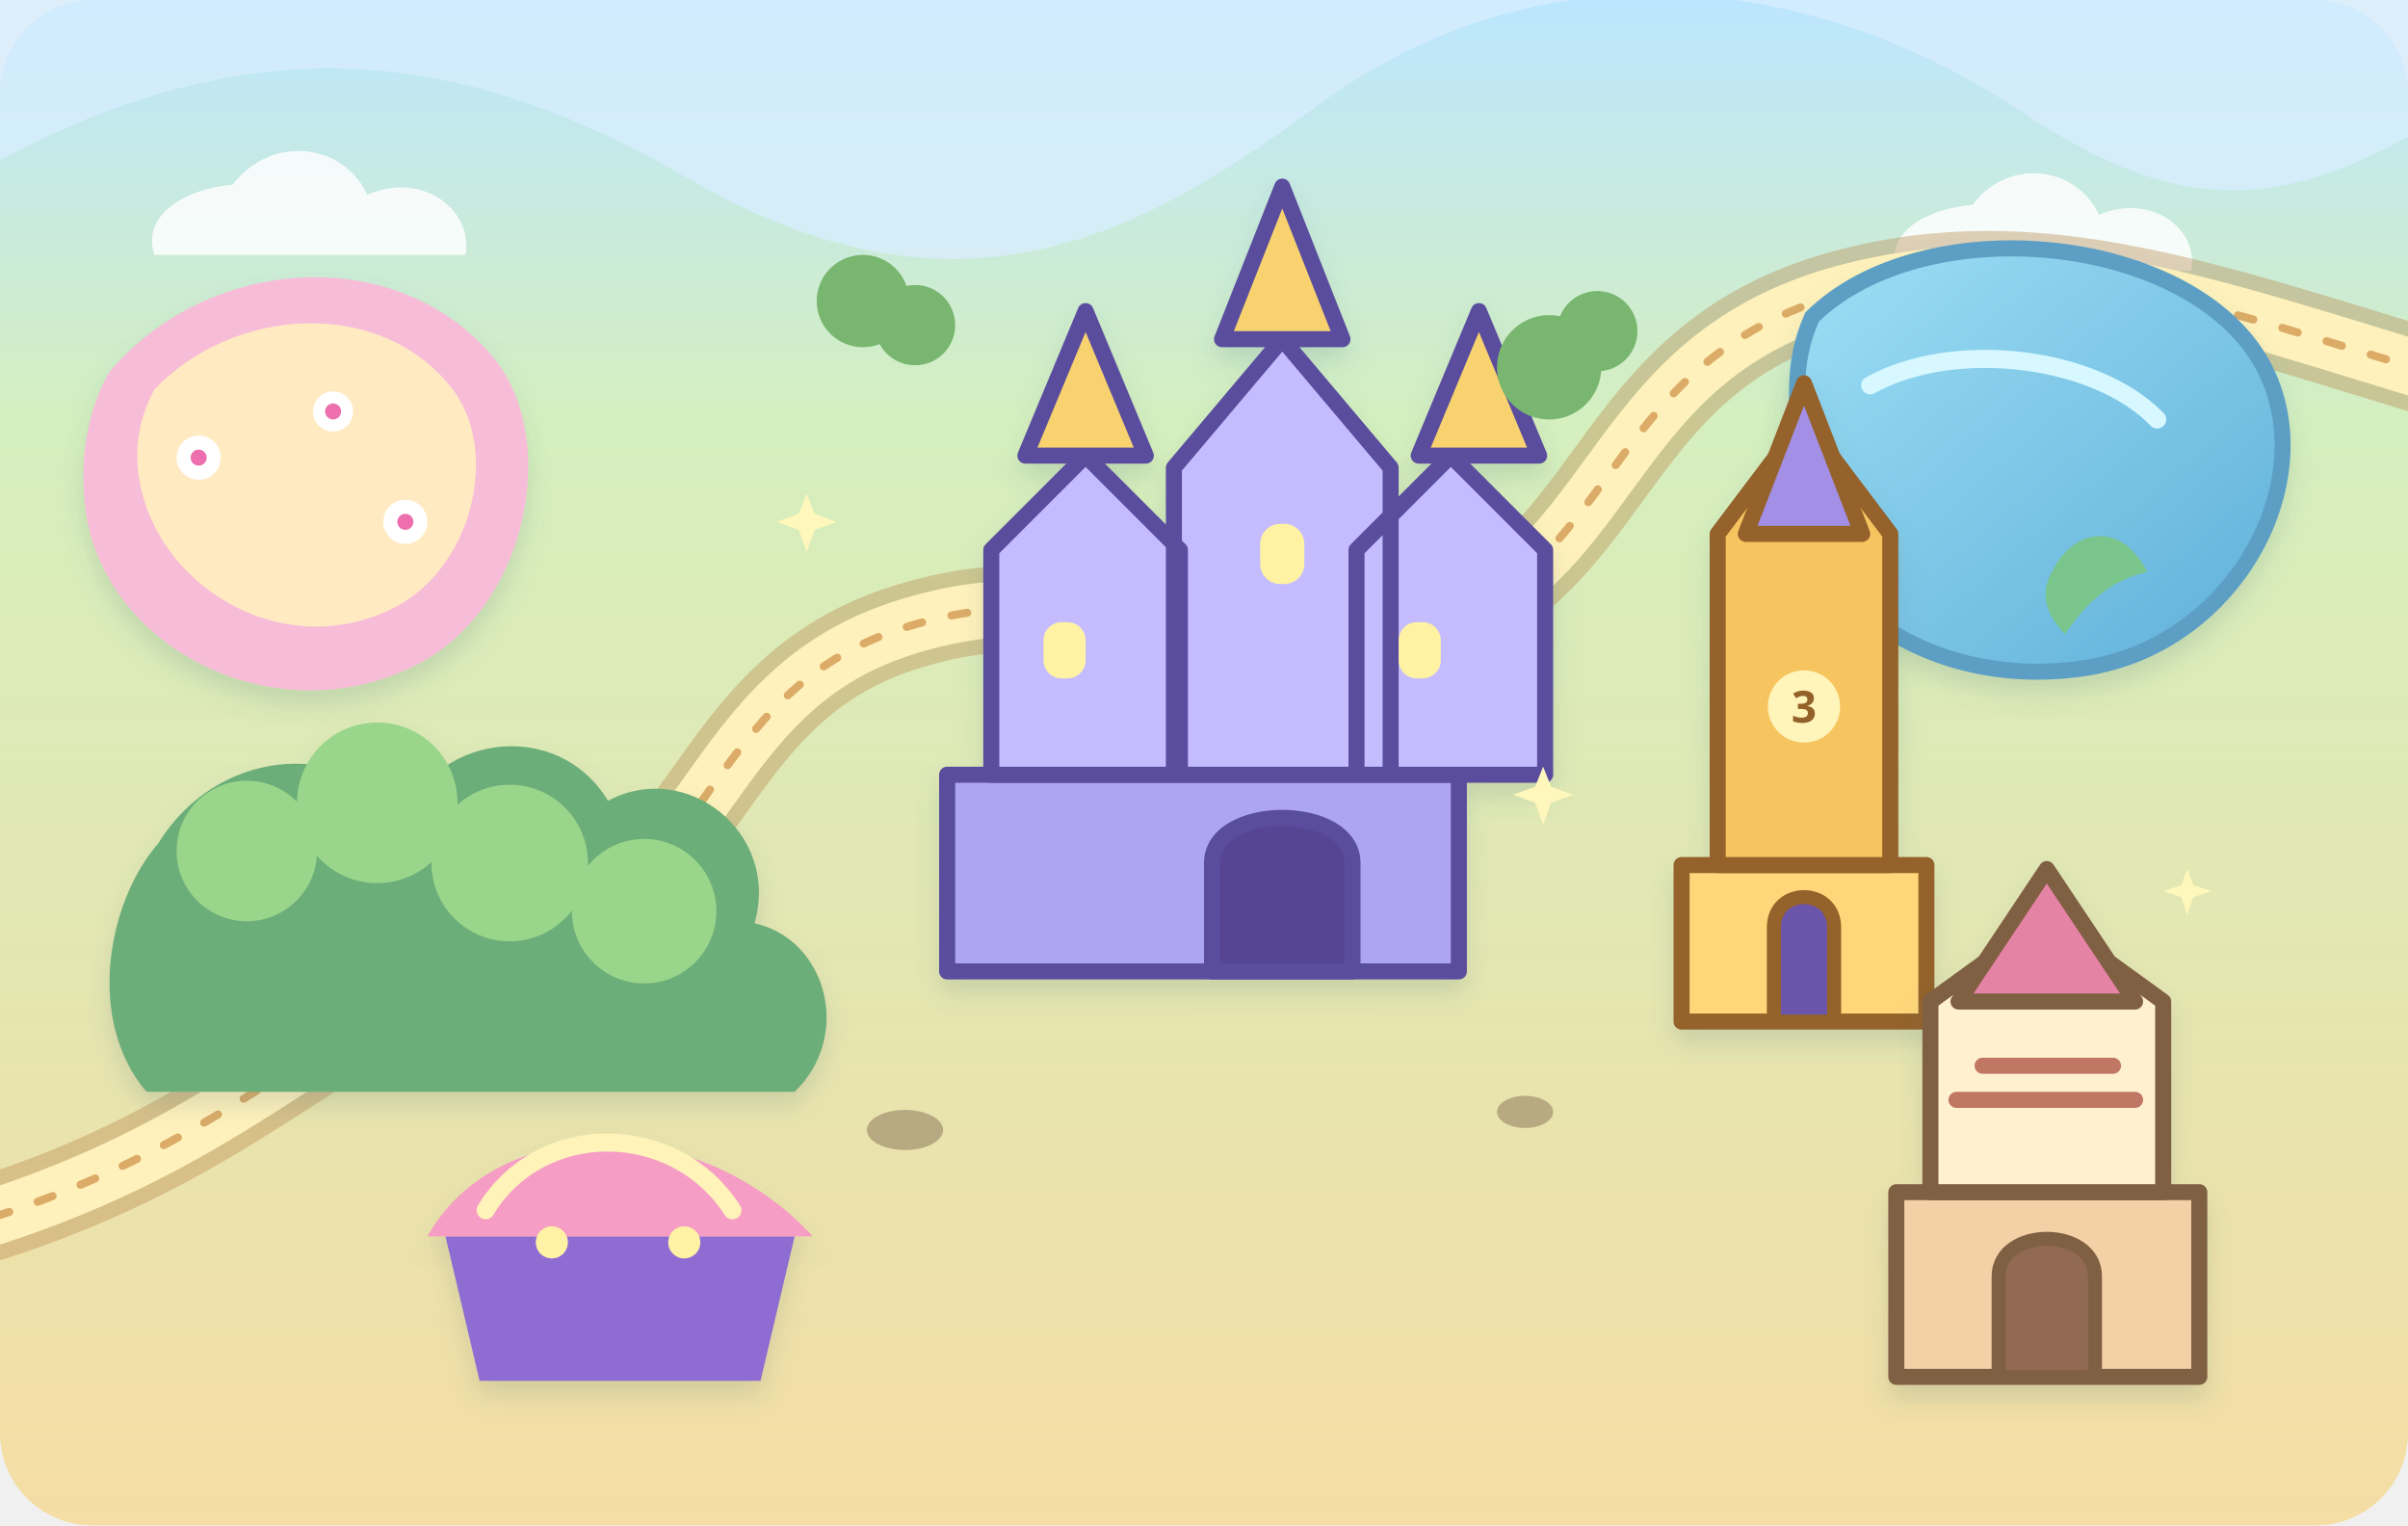
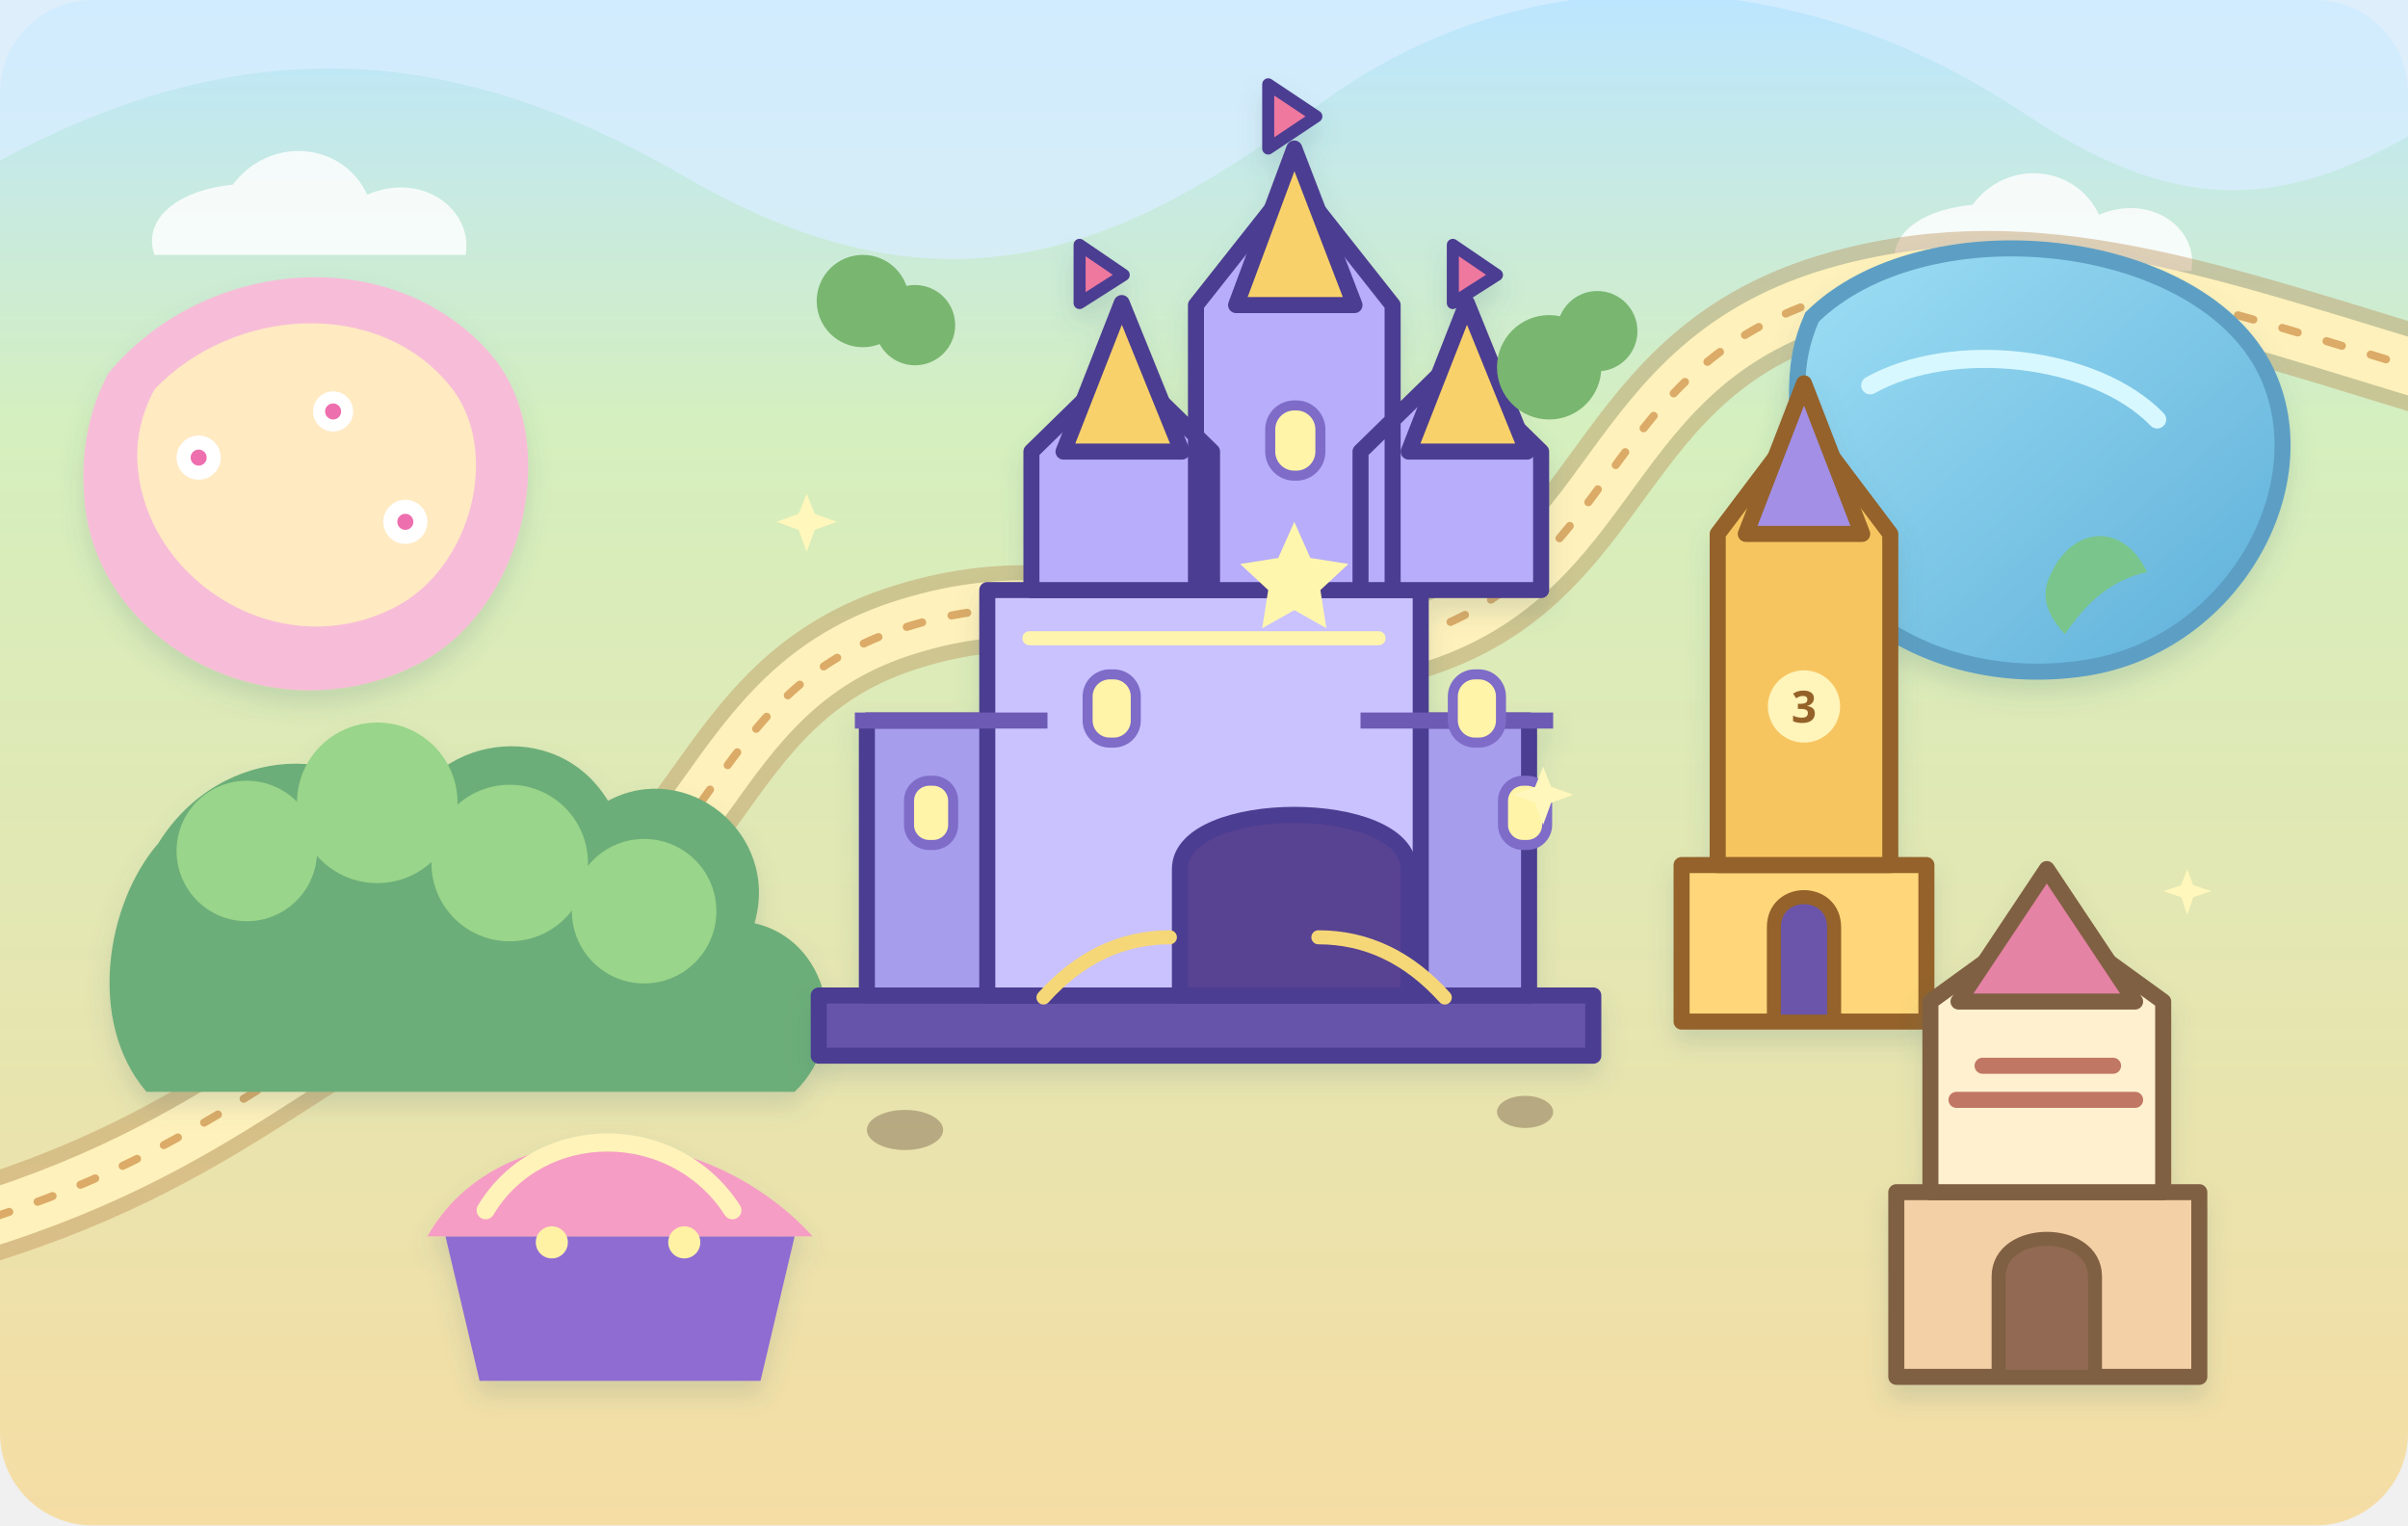
<svg xmlns="http://www.w3.org/2000/svg" viewBox="0 0 1200 760" role="img" aria-labelledby="title desc">
  <defs>
    <linearGradient id="ground" x1="0" y1="0" x2="0" y2="760" gradientUnits="userSpaceOnUse">
      <stop stop-color="#bce6ff" />
      <stop offset=".28" stop-color="#d5efbe" />
      <stop offset="1" stop-color="#f5dda4" />
    </linearGradient>
    <linearGradient id="water" x1="0" y1="0" x2="1" y2="1">
      <stop stop-color="#9edff5" />
      <stop offset="1" stop-color="#5eafd9" />
    </linearGradient>
    <filter id="soft" x="-20%" y="-20%" width="140%" height="140%">
      <feDropShadow dx="0" dy="7" stdDeviation="6" flood-color="#52767a" flood-opacity=".18" />
    </filter>
  </defs>
  <rect width="1200" height="760" rx="46" fill="url(#ground)" />
  <path d="M0 80C138 5 245 32 343 89c130 75 219 34 313-36 105-78 239-72 352 3 73 49 124 50 192 12v-68H0Z" fill="#d9eeff" opacity=".76" />
  <g fill="#fff" opacity=".83">
    <path d="M116 92c19-25 55-21 67 5 28-12 53 8 49 30H77c-6-17 10-32 39-35Z" />
    <path d="M983 102c18-24 52-19 63 5 26-11 50 7 46 28H945c-5-16 9-30 38-33Z" />
  </g>
  <path d="M-25 613C117 573 157 507 247 481c111-33 100-137 206-169 101-31 154 31 244 7 113-30 97-139 222-173 96-26 180 6 306 44" fill="none" stroke="#b8854b" stroke-width="43" stroke-linecap="round" opacity=".38" />
  <path d="M-25 613C117 573 157 507 247 481c111-33 100-137 206-169 101-31 154 31 244 7 113-30 97-139 222-173 96-26 180 6 306 44" fill="none" stroke="#fff1bb" stroke-width="28" stroke-linecap="round" />
  <path d="M-25 613C117 573 157 507 247 481c111-33 100-137 206-169 101-31 154 31 244 7 113-30 97-139 222-173 96-26 180 6 306 44" fill="none" stroke="#dbab67" stroke-width="4" stroke-dasharray="8 15" stroke-linecap="round" />
  <g filter="url(#soft)">
    <path d="M54 186c48-58 142-66 191-9 35 41 18 126-37 154-72 37-161-10-166-83-2-25 3-45 12-62Z" fill="#f7bdd8" />
    <path d="M77 194c39-41 111-46 147-2 26 31 12 91-28 111-56 28-120-12-127-67-2-15 1-29 8-42Z" fill="#ffeac2" />
  </g>
  <g fill="#fff">
    <circle cx="99" cy="228" r="11" />
    <circle cx="166" cy="205" r="10" />
    <circle cx="202" cy="260" r="11" />
  </g>
  <g fill="#ee6fae">
    <circle cx="99" cy="228" r="4" />
    <circle cx="166" cy="205" r="4" />
    <circle cx="202" cy="260" r="4" />
  </g>
  <g filter="url(#soft)">
    <path d="M903 158c55-54 185-42 223 21 34 57-11 143-88 154-83 12-151-43-143-107 2-27-3-43 8-68Z" fill="url(#water)" stroke="#5d9fc4" stroke-width="8" />
    <path d="M932 192c41-23 112-15 143 17" fill="none" stroke="#d8f8ff" stroke-width="9" stroke-linecap="round" />
  </g>
  <path d="M1022 286c11-24 36-26 48-1-18 4-30 15-41 31-10-11-12-20-7-30Z" fill="#7ac58b" />
  <g filter="url(#soft)">
    <path d="M79 420c31-50 99-52 122-9 12-44 76-55 102-12 39-21 86 16 73 61 36 8 49 56 20 84H73c-30-35-20-94 6-124Z" fill="#6cae79" />
    <g fill="#99d58a">
      <circle cx="123" cy="424" r="35" />
      <circle cx="188" cy="400" r="40" />
      <circle cx="254" cy="430" r="39" />
      <circle cx="321" cy="454" r="36" />
    </g>
  </g>
-   <g filter="url(#soft)" stroke="#5a4d9e" stroke-linejoin="round">
-     <path d="M472 386h255v98H472z" fill="#ada5f1" stroke-width="8" />
-     <path d="M494 386V274l47-47 47 47v112Zm91 0V233l54-64 54 64v153Zm91 0V274l47-47 47 47v112Z" fill="#c4bcff" stroke-width="8" />
-     <path d="m511 227 30-72 30 72zm98-58 30-76 30 76zm98 58 30-72 30 72z" fill="#f7d26e" stroke-width="8" />
-     <path d="M604 484v-54c0-30 70-30 70 0v54Z" fill="#574593" stroke-width="8" />
+   <g filter="url(#soft)" stroke="#4c3d91" stroke-linejoin="round">
+     <path d="M408 496h386v30H408z" fill="#6653aa" stroke-width="8" />
+     <path d="M432 496V359h82v137Zm248 0V359h82v137Z" fill="#a69ded" stroke-width="8" />
+     <path d="M492 496V294h216v202Z" fill="#c9c2ff" stroke-width="8" />
+     <path d="M514 294V225l45-44 45 44v69Zm82 0V152l49-62 49 62v142Zm82 0V225l45-44 45 44v69Z" fill="#b7adfa" stroke-width="8" />
+     <path d="m530 225 29-74 30 74zm86-73 29-78 30 78zm86 73 29-74 30 74z" fill="#f8d16a" stroke-width="8" />
+     <path d="M538 151v-29l22 15zm94-77V42l24 16zm92 77v-29l22 15z" fill="#ef789f" stroke-width="6" />
+     <path d="M588 496v-63c0-36 114-36 114 0v63Z" fill="#584292" stroke-width="8" />
+     <path d="M426 359h96m156 0h96" stroke="#6d5ab4" stroke-width="8" />
+     <path d="M513 318h174" stroke="#fff4ad" stroke-width="7" stroke-linecap="round" />
  </g>
-   <g fill="#fff2a2">
-     <rect x="520" y="310" width="21" height="28" rx="9" />
-     <rect x="628" y="261" width="22" height="30" rx="10" />
-     <rect x="697" y="310" width="21" height="28" rx="9" />
+   <g fill="#fff4a7" stroke="#7e6cc8" stroke-width="5">
+     <rect x="453" y="389" width="22" height="32" rx="10" />
+     <rect x="542" y="336" width="24" height="34" rx="11" />
+     <rect x="633" y="202" width="25" height="35" rx="12" />
+     <rect x="724" y="336" width="24" height="34" rx="11" />
+     <rect x="749" y="389" width="22" height="32" rx="10" />
  </g>
+   <path d="m645 260 8 18 19 3-14 13 3 19-16-9-16 9 3-19-14-13 19-3z" fill="#fff6ad" />
+   <path d="M520 497c18-20 39-30 63-30m74 0c24 0 45 10 63 30" fill="none" stroke="#f6d778" stroke-width="7" stroke-linecap="round" />
  <g filter="url(#soft)" stroke="#946229" stroke-linejoin="round">
    <path d="M838 431h122v78H838z" fill="#ffd77a" stroke-width="8" />
    <path d="M856 431V266l43-57 43 57v165Z" fill="#f7c560" stroke-width="8" />
    <path d="m870 266 29-75 29 75z" fill="#a38fe5" stroke-width="8" />
    <path d="M884 509v-47c0-20 30-20 30 0v47Z" fill="#6b54aa" stroke-width="7" />
  </g>
  <circle cx="899" cy="352" r="18" fill="#fff4ba" />
  <text x="899" y="360" text-anchor="middle" font-family="sans-serif" font-size="22" font-weight="800" fill="#946229">3</text>
  <g filter="url(#soft)">
    <path d="M222 616h174l-17 72H239z" fill="#8e6cd2" />
    <path d="M213 616c35-62 135-62 192 0Z" fill="#f59dc4" />
    <path d="M242 603c27-45 94-45 123 0" fill="none" stroke="#fff3ba" stroke-width="9" stroke-linecap="round" />
    <circle cx="275" cy="619" r="8" fill="#fff2a5" />
    <circle cx="341" cy="619" r="8" fill="#fff2a5" />
  </g>
  <g filter="url(#soft)" stroke="#806043" stroke-linejoin="round">
    <path d="M945 594h151v92H945z" fill="#f4d0a7" stroke-width="8" />
    <path d="M962 594V499l58-42 58 42v95Z" fill="#fff0cf" stroke-width="8" />
    <path d="m976 499 44-66 44 66z" fill="#e583a5" stroke-width="8" />
    <path d="M996 686v-50c0-25 48-25 48 0v50Z" fill="#926a53" stroke-width="7" />
  </g>
  <path d="M975 548h89" stroke="#c07763" stroke-width="8" stroke-linecap="round" />
  <path d="M988 531h65" stroke="#c07763" stroke-width="8" stroke-linecap="round" />
  <g fill="#79b670">
    <circle cx="430" cy="150" r="23" />
    <circle cx="456" cy="162" r="20" />
    <circle cx="772" cy="183" r="26" />
    <circle cx="796" cy="165" r="20" />
  </g>
  <g fill="#8c795d" opacity=".54">
    <ellipse cx="451" cy="563" rx="19" ry="10" />
    <ellipse cx="760" cy="554" rx="14" ry="8" />
  </g>
  <g fill="#fff7bb">
    <path d="m402 246 4 10 11 4-11 4-4 11-4-11-11-4 11-4z" />
    <path d="m769 382 4 10 11 4-11 4-4 11-4-11-11-4 11-4z" />
    <path d="m1090 433 3 8 9 3-9 3-3 9-3-9-9-3 9-3z" />
  </g>
</svg>
